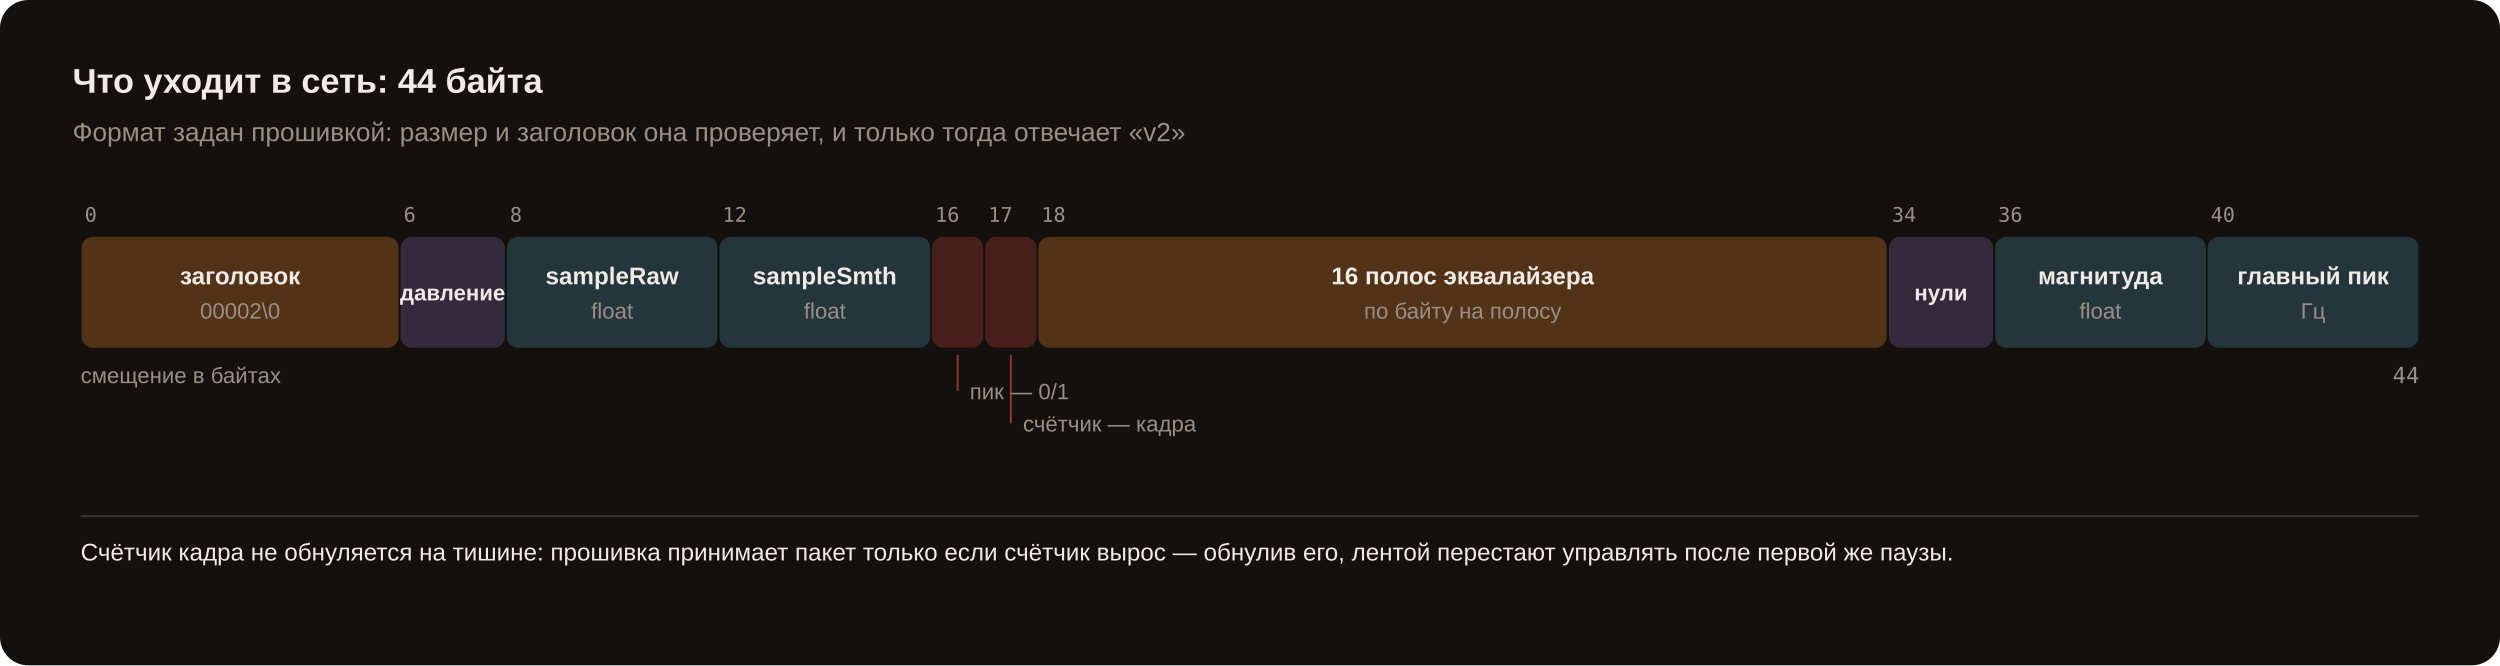
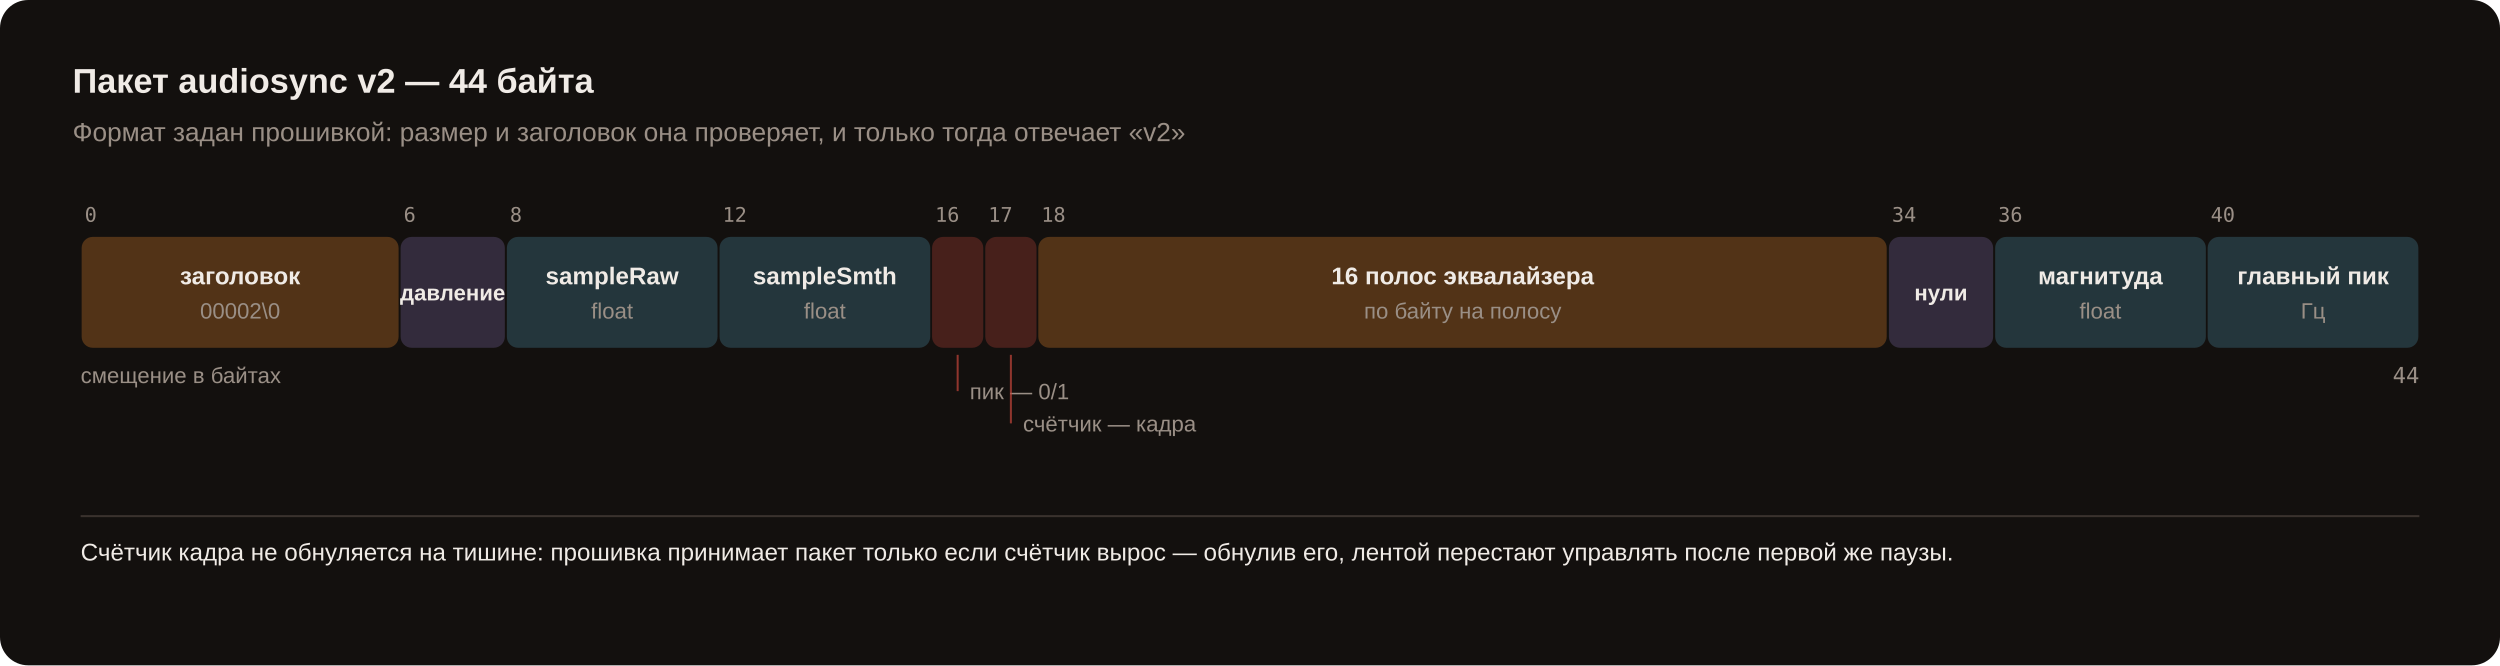
<svg xmlns="http://www.w3.org/2000/svg" width="1240" height="330" viewBox="0 0 1240 330" role="img">
  <rect x="0" y="0" width="1240" height="330" rx="14" fill="#13100E" />
-   <text x="36.0" y="46.0" font-family="-apple-system, BlinkMacSystemFont, 'Segoe UI', 'Helvetica Neue', Arial, sans-serif" font-size="17" font-weight="600" fill="#F0EBE6" text-anchor="start">Что уходит в сеть: 44 байта</text>
+   <text x="36.0" y="46.0" font-family="-apple-system, BlinkMacSystemFont, 'Segoe UI', 'Helvetica Neue', Arial, sans-serif" font-size="17" font-weight="600" fill="#F0EBE6" text-anchor="start">Пакет audiosync v2 — 44 байта</text>
  <text x="36.0" y="70.0" font-family="-apple-system, BlinkMacSystemFont, 'Segoe UI', 'Helvetica Neue', Arial, sans-serif" font-size="13" font-weight="400" fill="#9A8F86" text-anchor="start">Формат задан прошивкой: размер и заголовок она проверяет, и только тогда отвечает «v2»</text>
  <rect x="41.0" y="118" width="156.2" height="54" rx="5" fill="#E8862A" opacity="0.30" stroke="#E8862A" stroke-width="1" />
  <text x="119.1" y="141.0" font-family="-apple-system, BlinkMacSystemFont, 'Segoe UI', 'Helvetica Neue', Arial, sans-serif" font-size="12" font-weight="600" fill="#F0EBE6" text-anchor="middle">заголовок</text>
  <text x="119.1" y="158.0" font-family="-apple-system, BlinkMacSystemFont, 'Segoe UI', 'Helvetica Neue', Arial, sans-serif" font-size="11" font-weight="400" fill="#9A8F86" text-anchor="middle">00002\0</text>
  <text x="42.0" y="110.0" font-family="ui-monospace, SFMono-Regular, Menlo, monospace" font-size="10" font-weight="400" fill="#9A8F86" text-anchor="start">0</text>
  <rect x="199.2" y="118" width="50.7" height="54" rx="5" fill="#7E6BA8" opacity="0.30" stroke="#7E6BA8" stroke-width="1" />
  <text x="224.5" y="149.0" font-family="-apple-system, BlinkMacSystemFont, 'Segoe UI', 'Helvetica Neue', Arial, sans-serif" font-size="11" font-weight="600" fill="#F0EBE6" text-anchor="middle">давление</text>
  <text x="200.2" y="110.0" font-family="ui-monospace, SFMono-Regular, Menlo, monospace" font-size="10" font-weight="400" fill="#9A8F86" text-anchor="start">6</text>
  <rect x="251.9" y="118" width="103.5" height="54" rx="5" fill="#4E8FA8" opacity="0.30" stroke="#4E8FA8" stroke-width="1" />
  <text x="303.6" y="141.0" font-family="-apple-system, BlinkMacSystemFont, 'Segoe UI', 'Helvetica Neue', Arial, sans-serif" font-size="12" font-weight="600" fill="#F0EBE6" text-anchor="middle">sampleRaw</text>
  <text x="303.6" y="158.0" font-family="-apple-system, BlinkMacSystemFont, 'Segoe UI', 'Helvetica Neue', Arial, sans-serif" font-size="11" font-weight="400" fill="#9A8F86" text-anchor="middle">float</text>
  <text x="252.9" y="110.0" font-family="ui-monospace, SFMono-Regular, Menlo, monospace" font-size="10" font-weight="400" fill="#9A8F86" text-anchor="start">8</text>
  <rect x="357.4" y="118" width="103.5" height="54" rx="5" fill="#4E8FA8" opacity="0.30" stroke="#4E8FA8" stroke-width="1" />
  <text x="409.1" y="141.0" font-family="-apple-system, BlinkMacSystemFont, 'Segoe UI', 'Helvetica Neue', Arial, sans-serif" font-size="12" font-weight="600" fill="#F0EBE6" text-anchor="middle">sampleSmth</text>
  <text x="409.1" y="158.0" font-family="-apple-system, BlinkMacSystemFont, 'Segoe UI', 'Helvetica Neue', Arial, sans-serif" font-size="11" font-weight="400" fill="#9A8F86" text-anchor="middle">float</text>
  <text x="358.4" y="110.0" font-family="ui-monospace, SFMono-Regular, Menlo, monospace" font-size="10" font-weight="400" fill="#9A8F86" text-anchor="start">12</text>
  <rect x="462.8" y="118" width="24.4" height="54" rx="5" fill="#C4453A" opacity="0.30" stroke="#C4453A" stroke-width="1" />
  <path d="M475.0 176 V194" stroke="#C4453A" stroke-width="1" opacity="0.7" />
  <text x="481.0" y="198.0" font-family="-apple-system, BlinkMacSystemFont, 'Segoe UI', 'Helvetica Neue', Arial, sans-serif" font-size="11" font-weight="400" fill="#9A8F86" text-anchor="start">пик — 0/1</text>
  <text x="463.8" y="110.0" font-family="ui-monospace, SFMono-Regular, Menlo, monospace" font-size="10" font-weight="400" fill="#9A8F86" text-anchor="start">16</text>
  <rect x="489.2" y="118" width="24.4" height="54" rx="5" fill="#C4453A" opacity="0.30" stroke="#C4453A" stroke-width="1" />
  <path d="M501.4 176 V210" stroke="#C4453A" stroke-width="1" opacity="0.7" />
  <text x="507.4" y="214.0" font-family="-apple-system, BlinkMacSystemFont, 'Segoe UI', 'Helvetica Neue', Arial, sans-serif" font-size="11" font-weight="400" fill="#9A8F86" text-anchor="start">счётчик — кадра</text>
  <text x="490.2" y="110.0" font-family="ui-monospace, SFMono-Regular, Menlo, monospace" font-size="10" font-weight="400" fill="#9A8F86" text-anchor="start">17</text>
  <rect x="515.5" y="118" width="419.8" height="54" rx="5" fill="#E8862A" opacity="0.30" stroke="#E8862A" stroke-width="1" />
  <text x="725.5" y="141.0" font-family="-apple-system, BlinkMacSystemFont, 'Segoe UI', 'Helvetica Neue', Arial, sans-serif" font-size="12" font-weight="600" fill="#F0EBE6" text-anchor="middle">16 полос эквалайзера</text>
  <text x="725.5" y="158.0" font-family="-apple-system, BlinkMacSystemFont, 'Segoe UI', 'Helvetica Neue', Arial, sans-serif" font-size="11" font-weight="400" fill="#9A8F86" text-anchor="middle">по байту на полосу</text>
  <text x="516.5" y="110.0" font-family="ui-monospace, SFMono-Regular, Menlo, monospace" font-size="10" font-weight="400" fill="#9A8F86" text-anchor="start">18</text>
  <rect x="937.4" y="118" width="50.7" height="54" rx="5" fill="#7E6BA8" opacity="0.30" stroke="#7E6BA8" stroke-width="1" />
  <text x="962.7" y="149.0" font-family="-apple-system, BlinkMacSystemFont, 'Segoe UI', 'Helvetica Neue', Arial, sans-serif" font-size="11" font-weight="600" fill="#F0EBE6" text-anchor="middle">нули</text>
  <text x="938.4" y="110.0" font-family="ui-monospace, SFMono-Regular, Menlo, monospace" font-size="10" font-weight="400" fill="#9A8F86" text-anchor="start">34</text>
  <rect x="990.1" y="118" width="103.5" height="54" rx="5" fill="#4E8FA8" opacity="0.30" stroke="#4E8FA8" stroke-width="1" />
  <text x="1041.8" y="141.0" font-family="-apple-system, BlinkMacSystemFont, 'Segoe UI', 'Helvetica Neue', Arial, sans-serif" font-size="12" font-weight="600" fill="#F0EBE6" text-anchor="middle">магнитуда</text>
  <text x="1041.8" y="158.0" font-family="-apple-system, BlinkMacSystemFont, 'Segoe UI', 'Helvetica Neue', Arial, sans-serif" font-size="11" font-weight="400" fill="#9A8F86" text-anchor="middle">float</text>
  <text x="991.1" y="110.0" font-family="ui-monospace, SFMono-Regular, Menlo, monospace" font-size="10" font-weight="400" fill="#9A8F86" text-anchor="start">36</text>
  <rect x="1095.5" y="118" width="103.5" height="54" rx="5" fill="#4E8FA8" opacity="0.30" stroke="#4E8FA8" stroke-width="1" />
  <text x="1147.3" y="141.0" font-family="-apple-system, BlinkMacSystemFont, 'Segoe UI', 'Helvetica Neue', Arial, sans-serif" font-size="12" font-weight="600" fill="#F0EBE6" text-anchor="middle">главный пик</text>
  <text x="1147.3" y="158.0" font-family="-apple-system, BlinkMacSystemFont, 'Segoe UI', 'Helvetica Neue', Arial, sans-serif" font-size="11" font-weight="400" fill="#9A8F86" text-anchor="middle">Гц</text>
  <text x="1096.5" y="110.0" font-family="ui-monospace, SFMono-Regular, Menlo, monospace" font-size="10" font-weight="400" fill="#9A8F86" text-anchor="start">40</text>
  <text x="40.0" y="190.0" font-family="-apple-system, BlinkMacSystemFont, 'Segoe UI', 'Helvetica Neue', Arial, sans-serif" font-size="11" font-weight="400" fill="#9A8F86" text-anchor="start">смещение в байтах</text>
  <text x="1200.0" y="190.0" font-family="ui-monospace, SFMono-Regular, Menlo, monospace" font-size="11" font-weight="400" fill="#9A8F86" text-anchor="end">44</text>
  <line x1="40" y1="256" x2="1200" y2="256" stroke="#3A322D" />
  <text x="40.0" y="278.0" font-family="-apple-system, BlinkMacSystemFont, 'Segoe UI', 'Helvetica Neue', Arial, sans-serif" font-size="12" font-weight="400" fill="#F0EBE6" text-anchor="start">Счётчик кадра не обнуляется на тишине: прошивка принимает пакет только если счётчик вырос — обнулив его, лентой перестают управлять после первой же паузы.</text>
</svg>
